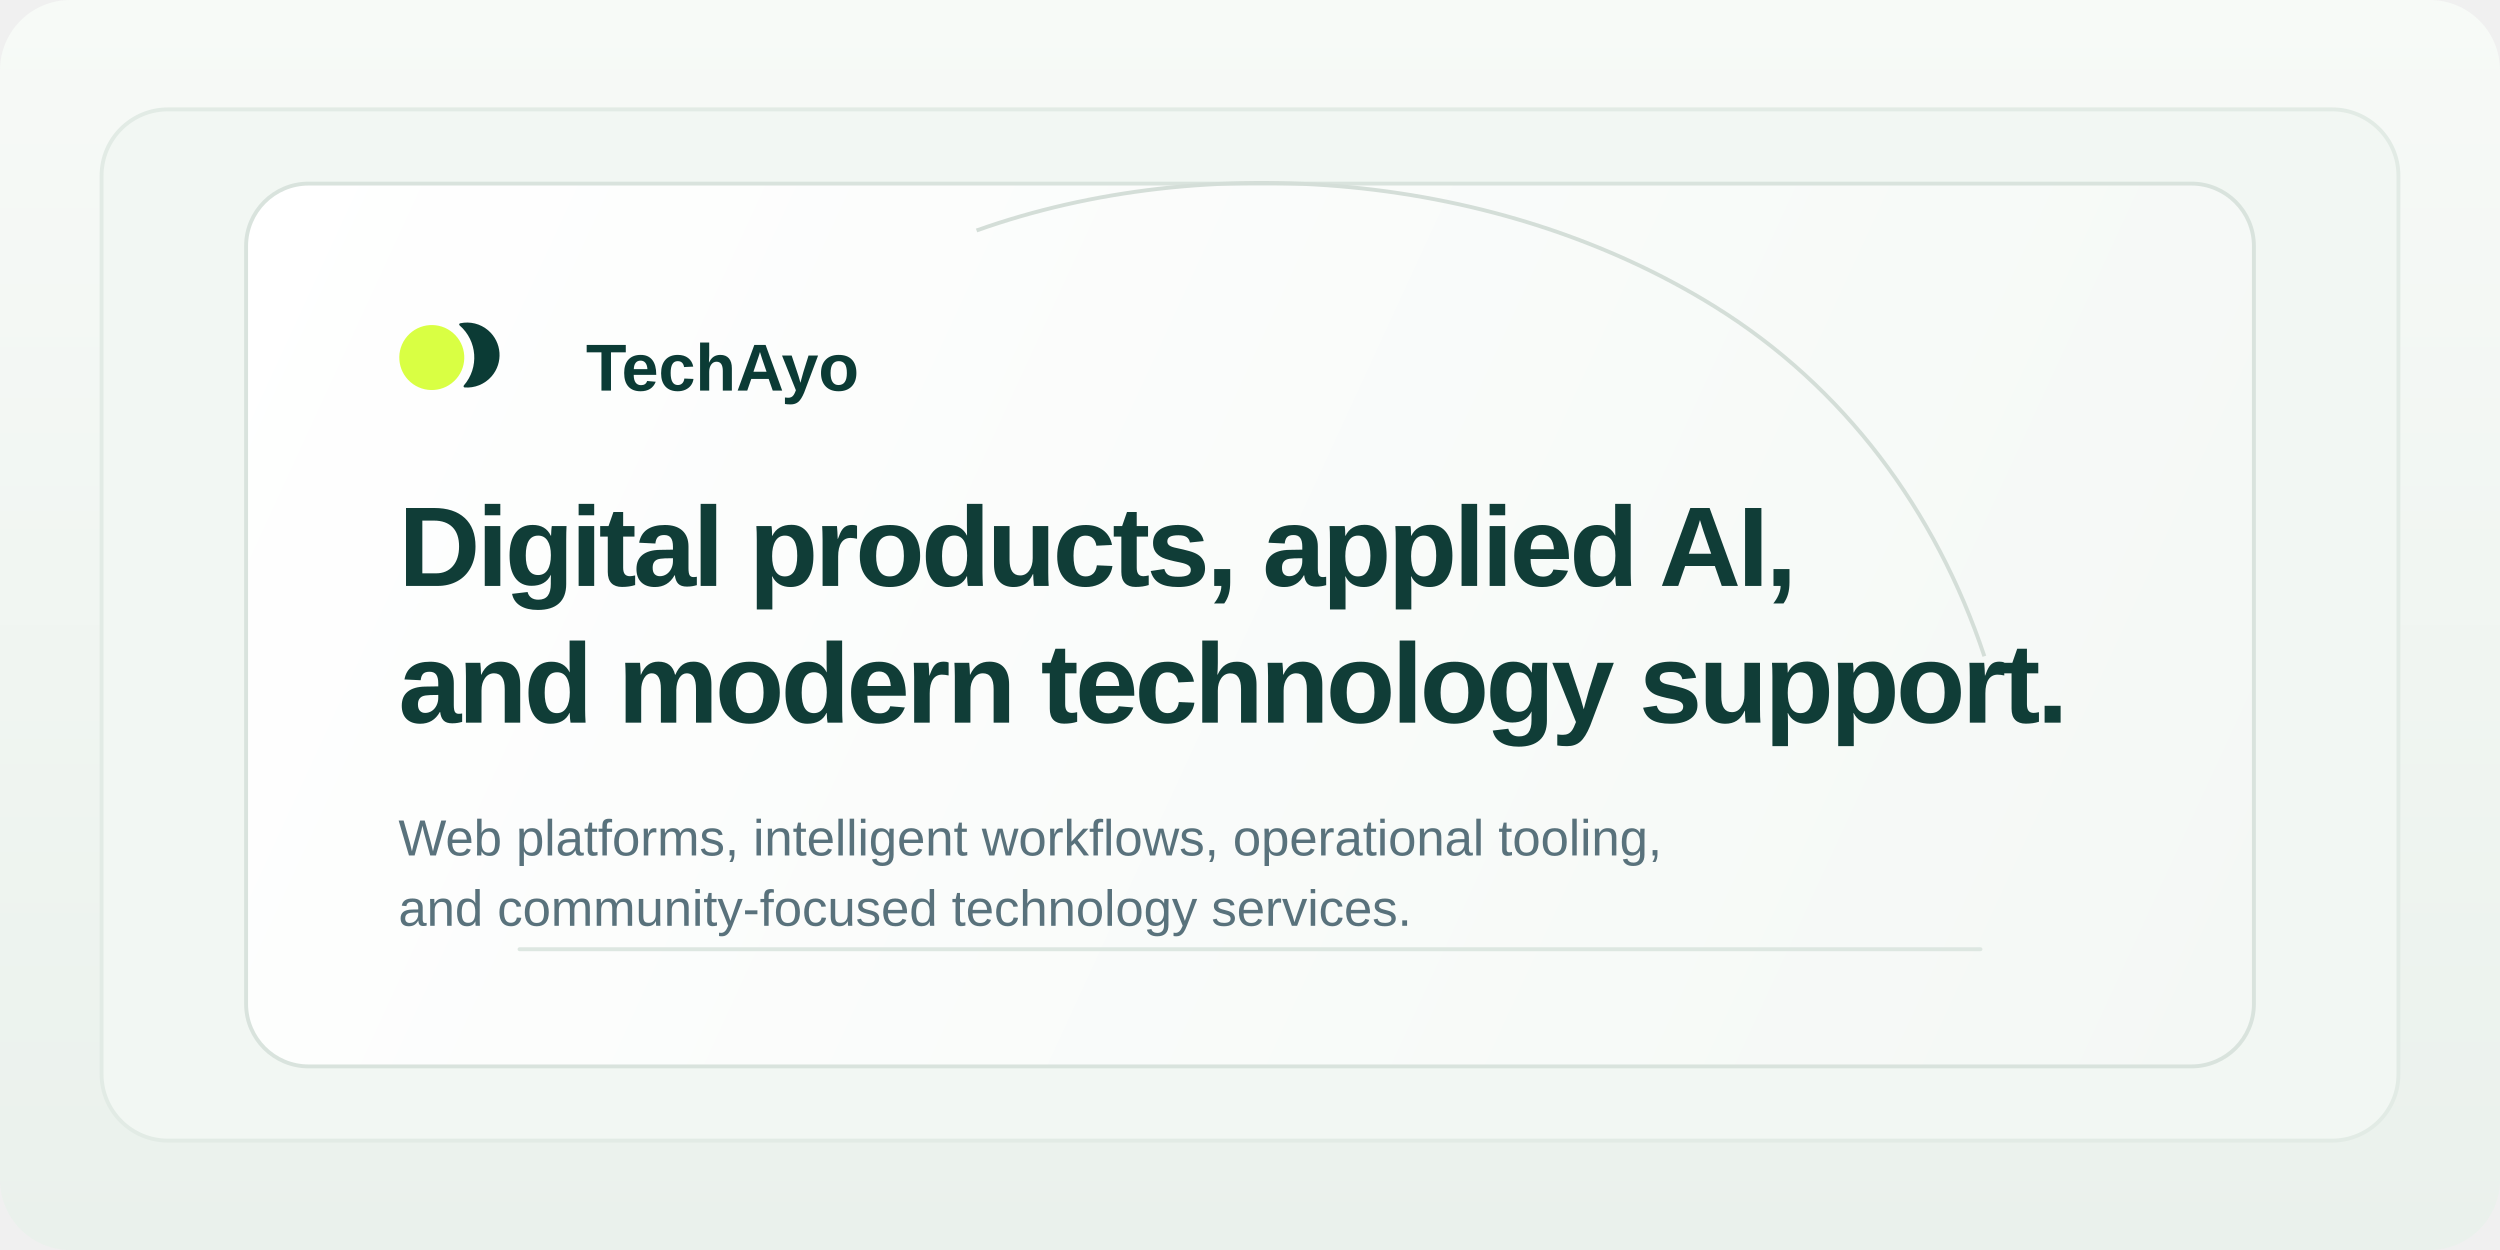
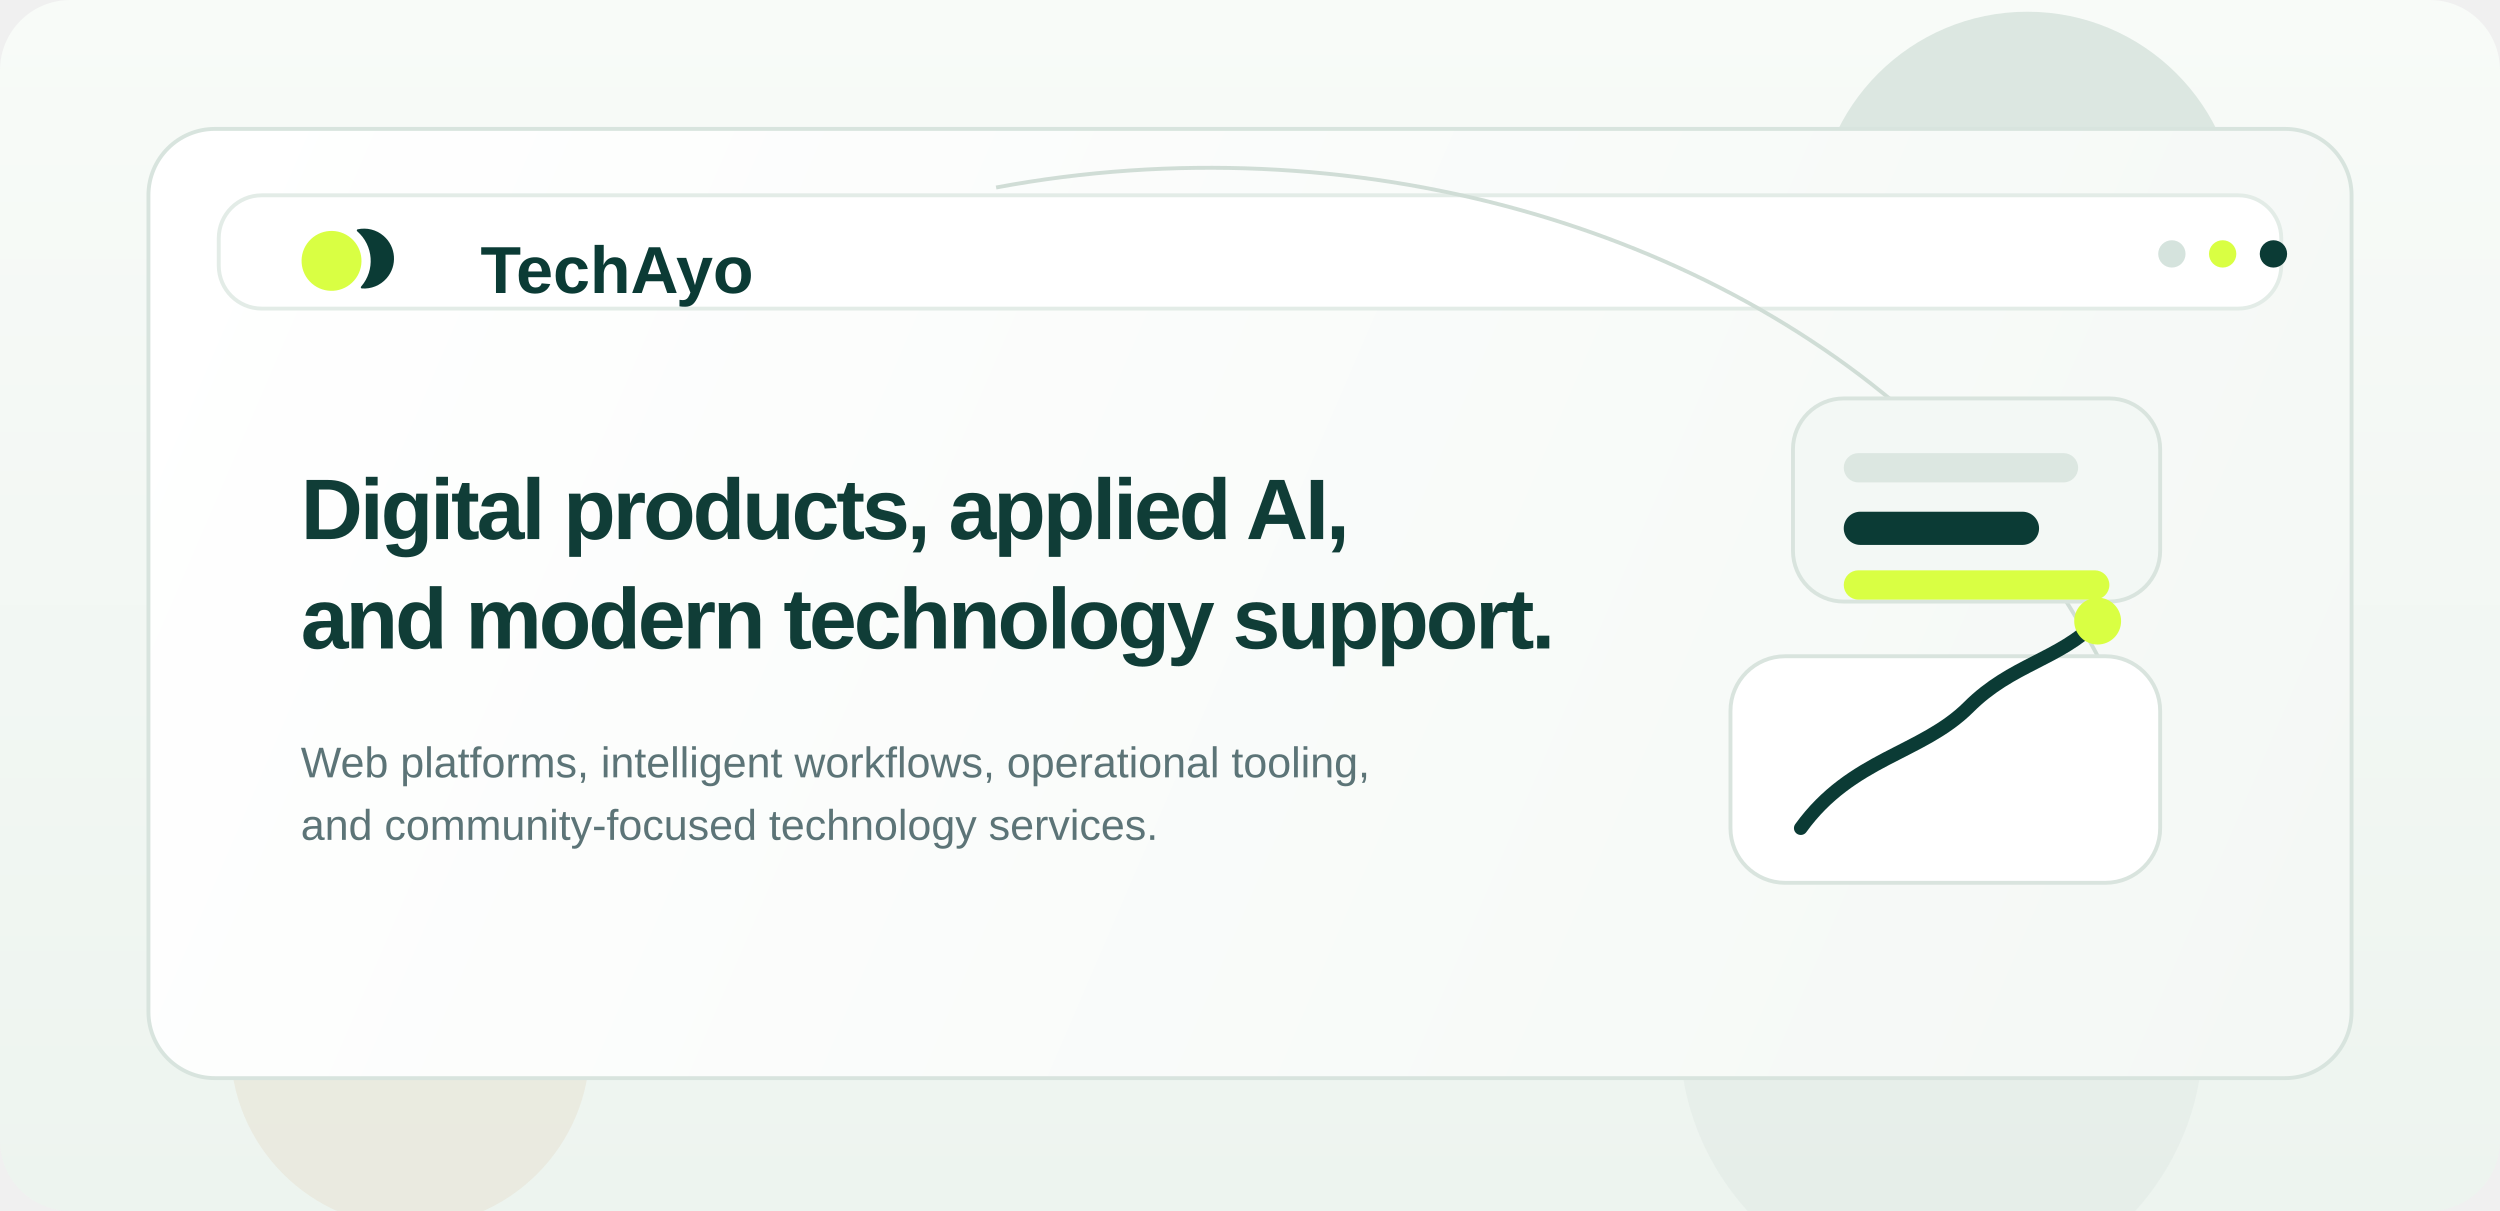
- <svg xmlns="http://www.w3.org/2000/svg" width="1280" height="640" viewBox="0 0 1280 640" fill="none" role="img" aria-label="TechAyo digital products, applied AI and modern technology support">
+ <svg xmlns="http://www.w3.org/2000/svg" width="1280" height="620" viewBox="0 0 1280 620" fill="none" role="img" aria-label="TechAyo digital products, applied AI and modern technology support">
  <defs>
-     <linearGradient id="bg" x1="640" y1="0" x2="640" y2="640" gradientUnits="userSpaceOnUse">
-       <stop stop-color="#F7FAF7" />
-       <stop offset="1" stop-color="#EAF1EC" />
+     <linearGradient id="bg" x1="640" y1="0" x2="640" y2="620" gradientUnits="userSpaceOnUse">
+       <stop stop-color="#F8FBF8" />
+       <stop offset="1" stop-color="#EDF4EF" />
    </linearGradient>
-     <linearGradient id="panel" x1="132" y1="86" x2="1148" y2="554" gradientUnits="userSpaceOnUse">
+     <linearGradient id="panel" x1="96" y1="76" x2="1184" y2="544" gradientUnits="userSpaceOnUse">
      <stop stop-color="#FFFFFF" />
      <stop offset="1" stop-color="#F4F8F5" />
    </linearGradient>
  </defs>
-   <rect width="1280" height="640" rx="36" fill="url(#bg)" />
-   <rect x="52" y="56" width="1176" height="528" rx="34" fill="#F2F7F3" stroke="#E2EBE5" stroke-width="2" />
-   <rect x="126" y="94" width="1028" height="452" rx="32" fill="url(#panel)" stroke="#D9E3DD" stroke-width="2" />
-   <path d="M500 118C618 76 767 88 878 157C944 198 991 261 1016 336" stroke="#D4DED8" stroke-width="2" fill="none" />
-   <path d="M266 486H1014" stroke="#DDE7E1" stroke-width="2" stroke-linecap="round" />
-   <g transform="translate(204 164)">
-     <g transform="scale(1.28)">
+   <rect width="1280" height="620" rx="36" fill="url(#bg)" />
+   <circle cx="1038" cy="114" r="108" fill="#DCE7E1" />
+   <circle cx="210" cy="536" r="92" fill="#E6E0CF" fill-opacity="0.48" />
+   <circle cx="994" cy="530" r="134" fill="#D2E0DB" fill-opacity="0.28" />
+   <rect x="76" y="66" width="1128" height="486" rx="34" fill="url(#panel)" stroke="#D8E4DE" stroke-width="2" />
+   <rect x="112" y="100" width="1056" height="58" rx="22" fill="#FFFFFF" stroke="#E3ECE7" stroke-width="2" />
+   <path d="M510 96C692 62 878 116 992 226C1048 282 1088 348 1104 414" stroke="#D0DDD6" stroke-width="2" fill="none" />
+   <g transform="translate(154 116)">
+     <g transform="scale(1.18)">
      <path d="M3.523 6.367C-1.184 11.789 -0.605 19.999 4.816 24.706C10.238 29.413 18.448 28.834 23.155 23.413C27.862 17.992 27.283 9.781 21.862 5.074C16.441 0.367 8.23 0.946 3.523 6.367Z" fill="#D9FF43" />
      <path d="M24.675 1.193C24.277 1.28 24.177 1.787 24.485 2.054C31.574 8.209 32.331 18.946 26.176 26.035C25.909 26.343 26.079 26.831 26.485 26.86C30.435 27.15 34.467 25.638 37.263 22.418C41.97 16.997 41.391 8.786 35.969 4.079C32.749 1.283 28.545 0.352 24.675 1.193Z" fill="#0B3B35" />
    </g>
-     <text x="96" y="36" fill="#0B3B35" font-family="Segoe UI, Arial, sans-serif" font-size="34" font-weight="700">TechAyo</text>
+     <text x="92" y="34" fill="#0B3B35" font-family="Segoe UI, Arial, sans-serif" font-size="34" font-weight="700">TechAyo</text>
  </g>
-   <text x="204" y="300" fill="#103D37" font-family="Segoe UI, Arial, sans-serif" font-size="58" font-weight="700" letter-spacing="-0.03em">Digital products, applied AI,</text>
-   <text x="204" y="370" fill="#103D37" font-family="Segoe UI, Arial, sans-serif" font-size="58" font-weight="700" letter-spacing="-0.03em">and modern technology support.</text>
-   <text x="204" y="438" fill="#59727C" font-family="Segoe UI, Arial, sans-serif" font-size="26" font-weight="500">Web platforms, intelligent workflows, operational tooling,</text>
-   <text x="204" y="474" fill="#59727C" font-family="Segoe UI, Arial, sans-serif" font-size="26" font-weight="500">and community-focused technology services.</text>
+   <circle cx="1112" cy="130" r="7" fill="#D5E3DD" />
+   <circle cx="1138" cy="130" r="7" fill="#D9FF43" />
+   <circle cx="1164" cy="130" r="7" fill="#0B3B35" />
+   <text x="154" y="276" fill="#103D37" font-family="Segoe UI, Arial, sans-serif" font-size="44" font-weight="700" letter-spacing="-0.035em">Digital products, applied AI,</text>
+   <text x="154" y="332" fill="#103D37" font-family="Segoe UI, Arial, sans-serif" font-size="44" font-weight="700" letter-spacing="-0.035em">and modern technology support.</text>
+   <text x="154" y="398" fill="#5C7477" font-family="Segoe UI, Arial, sans-serif" font-size="22" font-weight="500">Web platforms, intelligent workflows, operational tooling,</text>
+   <text x="154" y="430" fill="#5C7477" font-family="Segoe UI, Arial, sans-serif" font-size="22" font-weight="500">and community-focused technology services.</text>
+   <rect x="918" y="204" width="188" height="104" rx="26" fill="#F3F8F5" stroke="#D9E4DE" stroke-width="2" />
+   <rect x="944" y="232" width="120" height="15" rx="7.5" fill="#DCE7E1" />
+   <rect x="944" y="262" width="100" height="17" rx="8.5" fill="#0B3B35" />
+   <rect x="944" y="292" width="136" height="15" rx="7.5" fill="#D9FF43" />
+   <rect x="886" y="336" width="220" height="116" rx="28" fill="#FFFFFF" stroke="#D9E4DE" stroke-width="2" />
+   <path d="M922 424C948 388 984 386 1008 362C1030 340 1054 338 1074 318" stroke="#0B3B35" stroke-width="7" stroke-linecap="round" stroke-linejoin="round" />
+   <circle cx="1074" cy="318" r="12" fill="#D9FF43" />
</svg>
